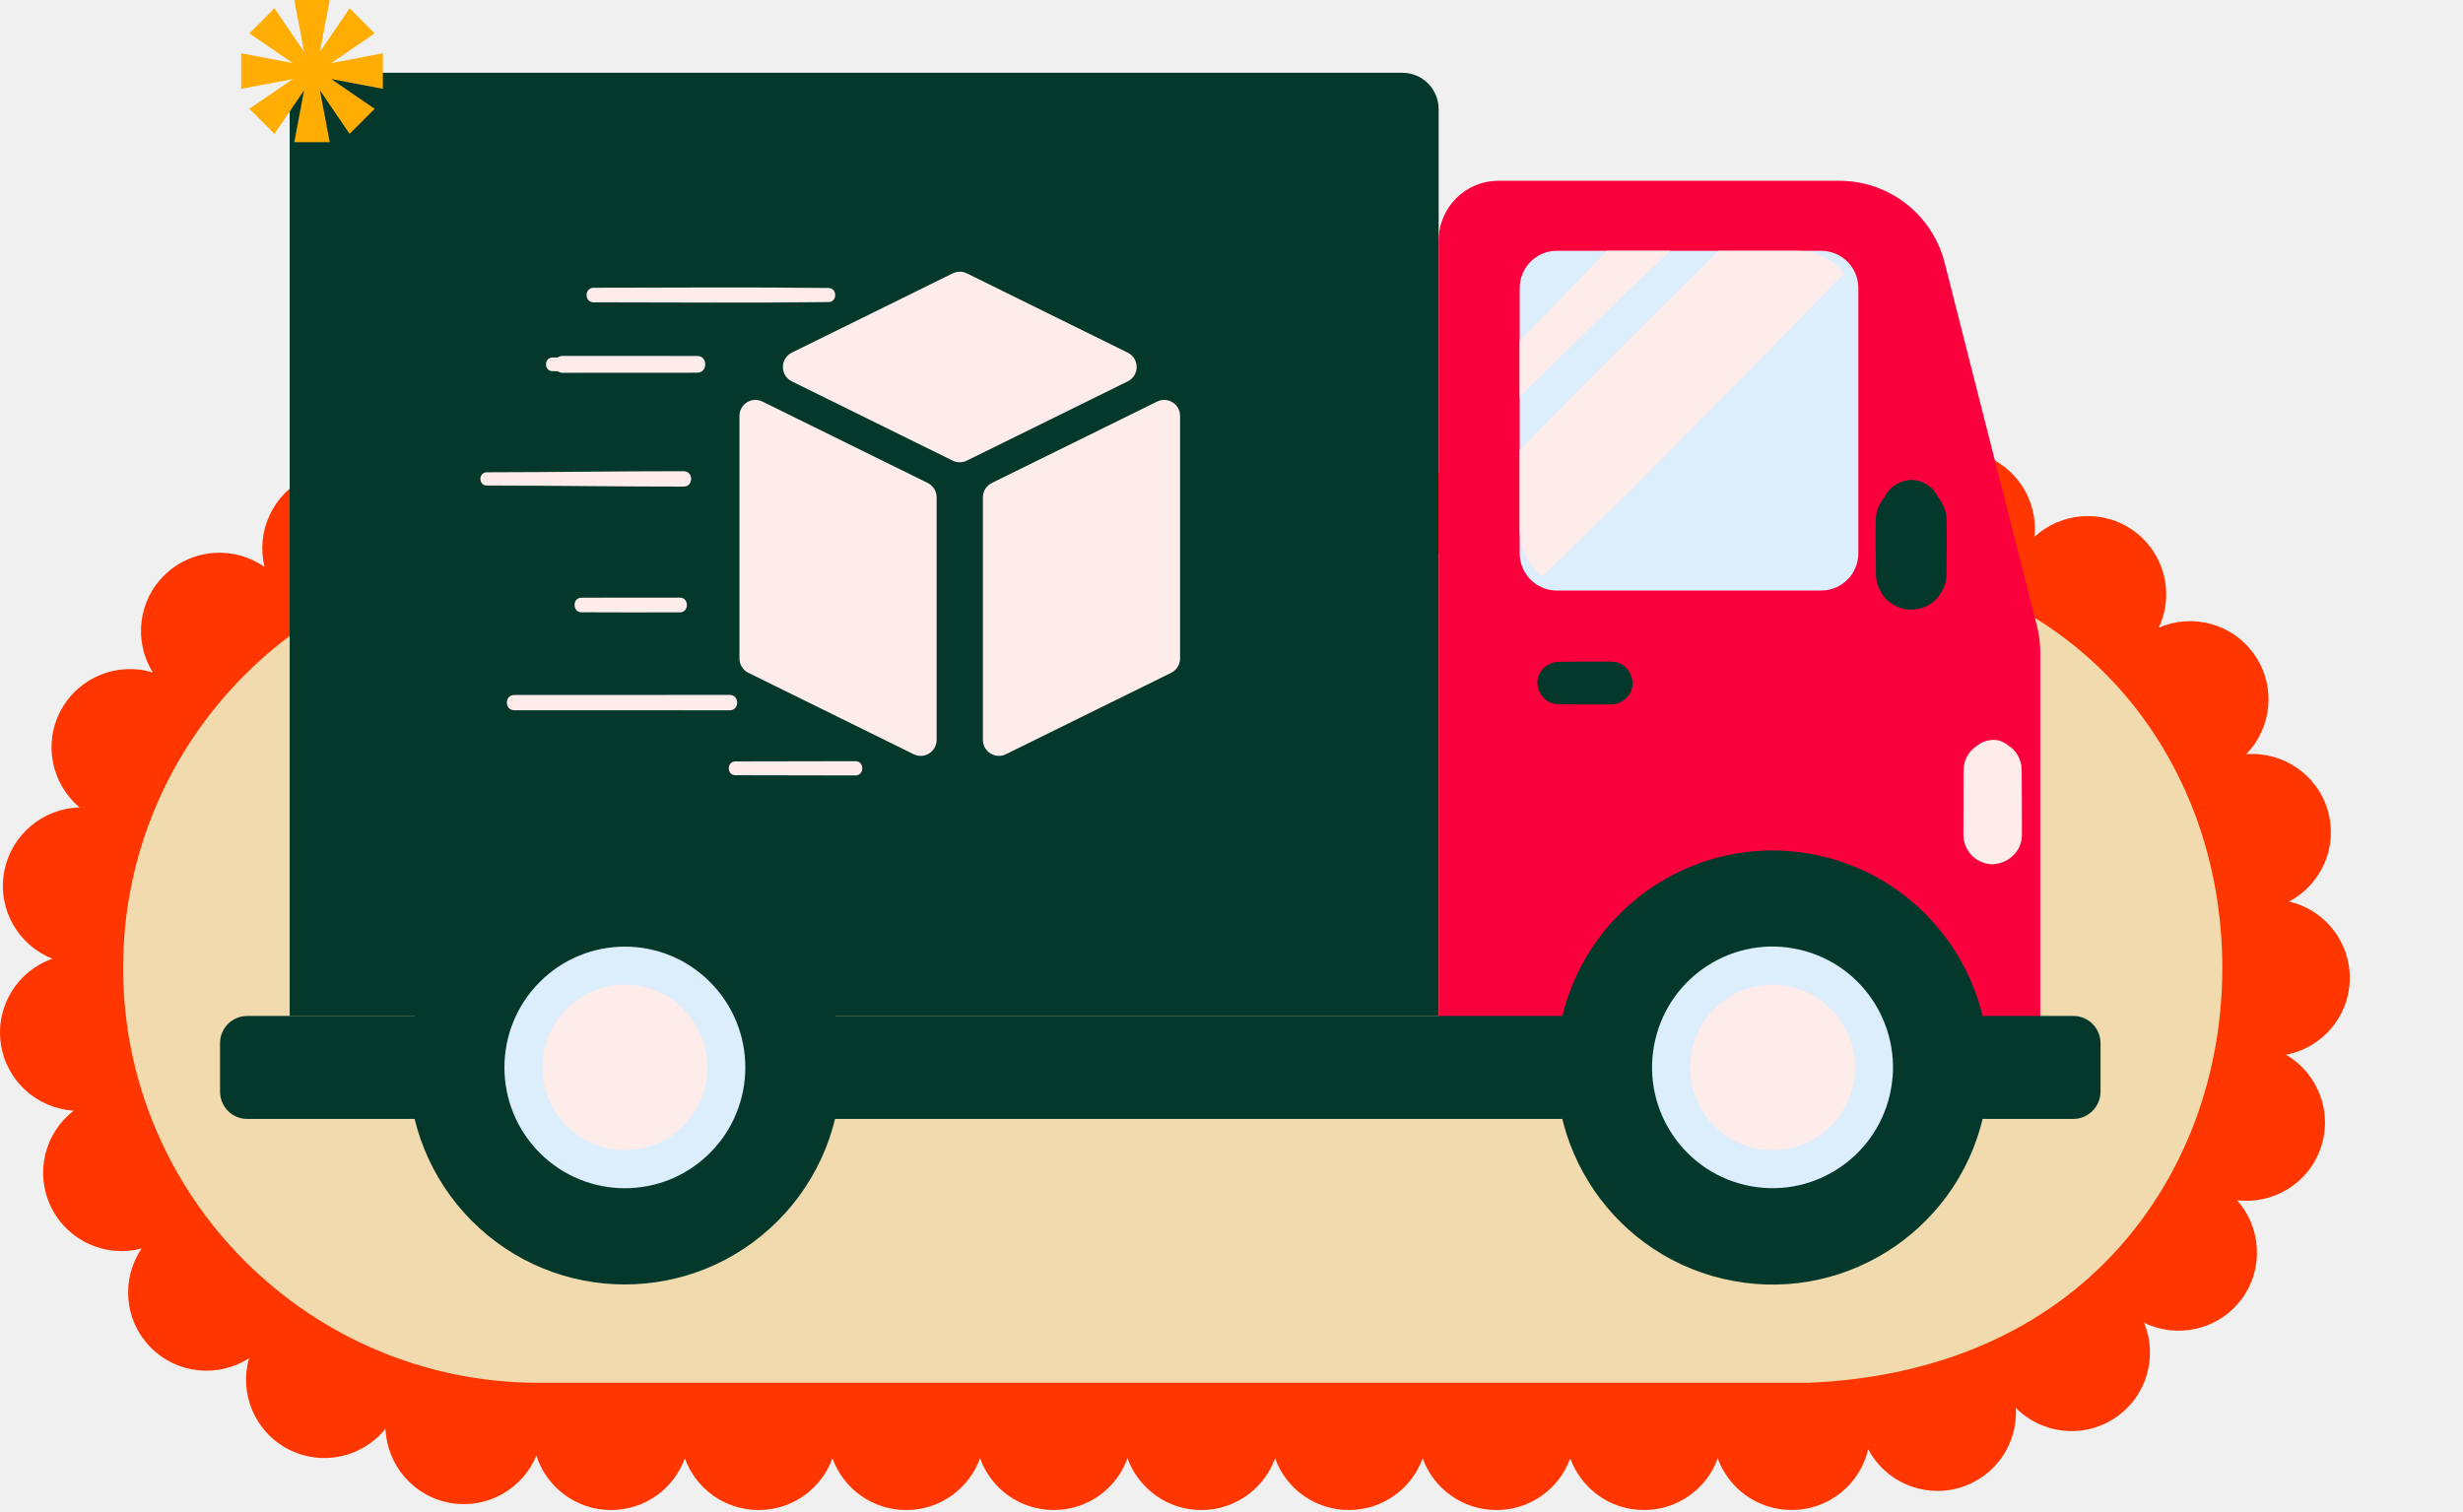
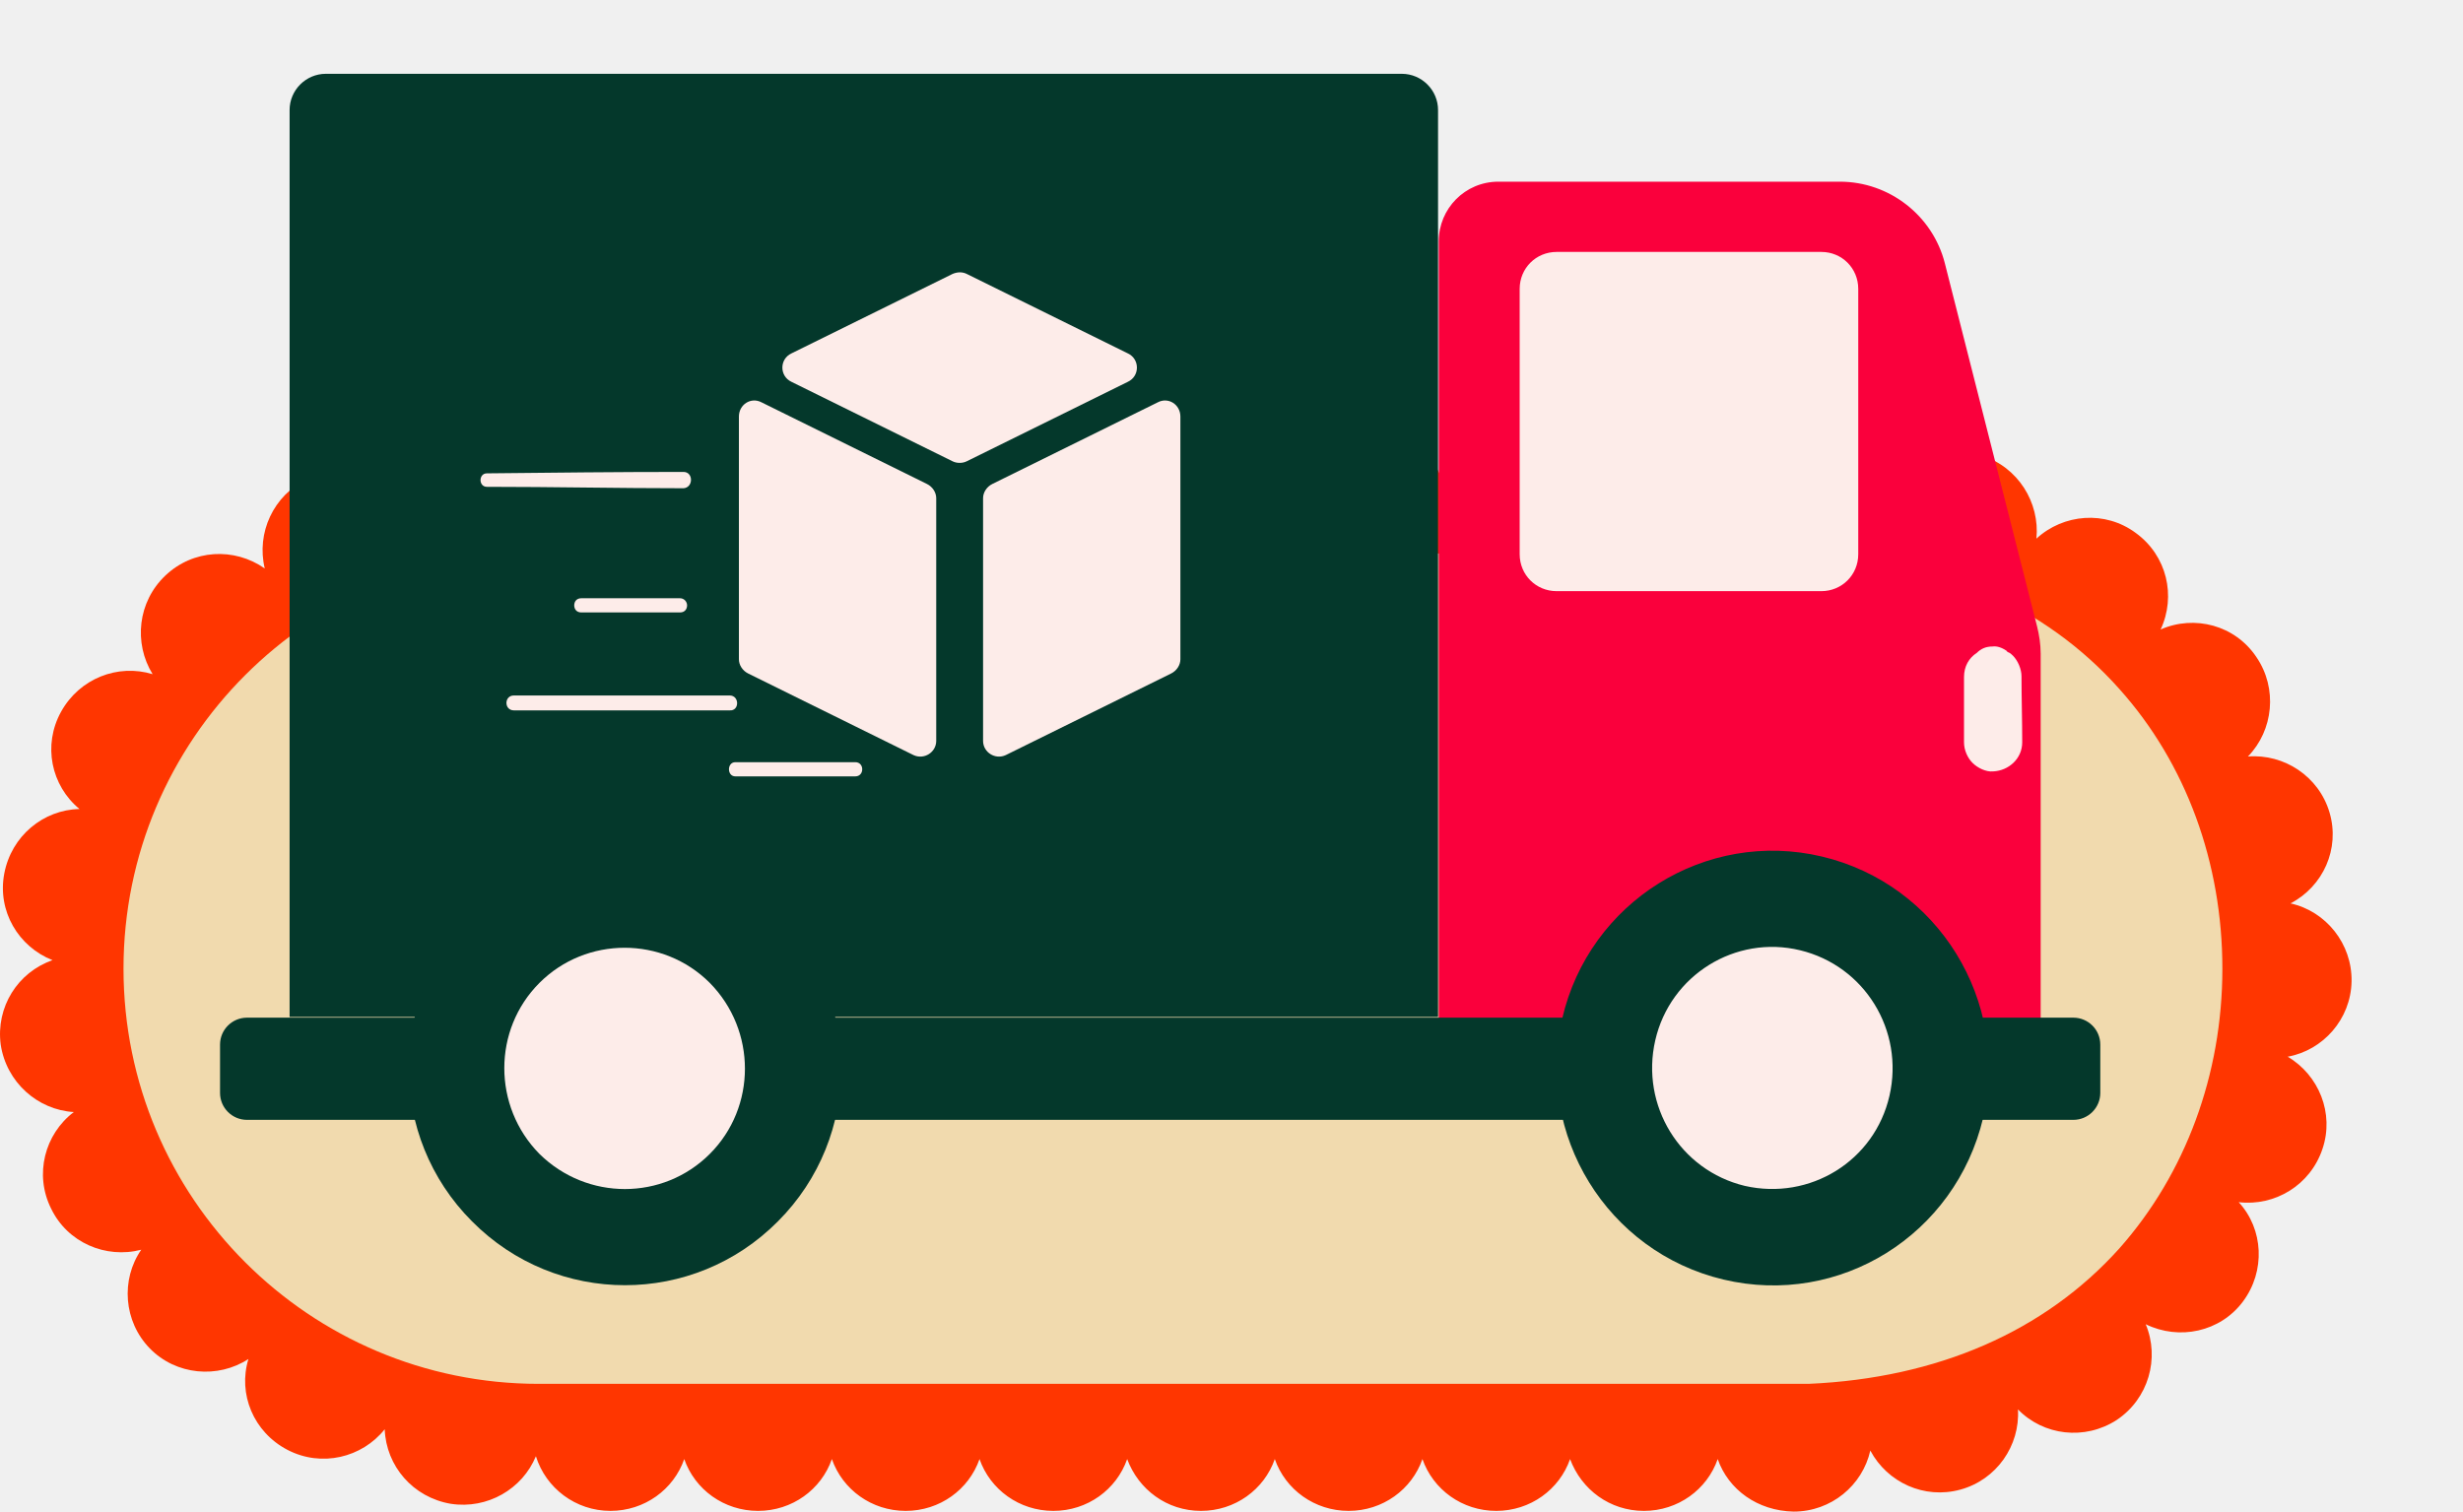
- <svg xmlns="http://www.w3.org/2000/svg" width="347" height="213" viewBox="0 0 347 213" fill="none">
-   <path d="M242 205.485C240.484 209.751 236.392 212.78 231.604 212.78C226.824 212.78 222.759 209.751 221.225 205.485C219.691 209.751 215.626 212.78 210.829 212.78C206.04 212.78 201.966 209.751 200.432 205.485C198.899 209.751 194.824 212.78 190.036 212.78C185.248 212.78 181.173 209.751 179.639 205.485C178.106 209.751 174.04 212.78 169.243 212.78C164.464 212.78 160.398 209.751 158.846 205.485C157.313 209.751 153.247 212.78 148.468 212.78C143.68 212.78 139.605 209.751 138.072 205.485C136.538 209.751 132.454 212.78 127.675 212.78C122.887 212.78 118.812 209.751 117.279 205.485C115.745 209.751 111.679 212.78 106.882 212.78C102.094 212.78 98.019 209.751 96.486 205.485C94.952 209.751 90.877 212.78 86.089 212.78C81.159 212.78 76.995 209.555 75.568 205.111C73.66 209.743 68.765 212.637 63.602 211.809C58.315 210.954 54.508 206.483 54.312 201.326C51.084 205.351 45.369 206.679 40.616 204.211C35.864 201.744 33.662 196.311 35.097 191.377C30.773 194.173 24.941 193.657 21.197 189.836C17.452 186.015 17.059 180.172 19.957 175.923C14.973 177.25 9.588 174.934 7.216 170.134C4.844 165.333 6.289 159.65 10.39 156.506C5.245 156.203 0.841 152.311 0.11 147.02C-0.639 141.73 2.526 136.786 7.385 135.094C2.597 133.206 -0.372 128.147 0.582 122.891C1.536 117.619 6.066 113.896 11.228 113.78C7.269 110.484 6.039 104.766 8.589 100.063C11.148 95.36 16.614 93.249 21.535 94.764C18.807 90.39 19.422 84.574 23.319 80.904C27.215 77.226 33.064 76.932 37.273 79.898C36.033 74.91 38.432 69.557 43.273 67.277C48.124 64.988 53.795 66.529 56.862 70.679C57.245 65.54 61.222 61.22 66.536 60.57C71.654 59.947 76.388 62.93 78.172 67.517C79.634 63.144 83.762 60 88.639 60C93.428 60 97.502 63.046 99.036 67.295C100.57 63.046 104.635 60 109.432 60C114.22 60 118.295 63.046 119.829 67.295C121.362 63.046 125.437 60 130.225 60C135.004 60 139.07 63.046 140.622 67.295C142.155 63.046 146.221 60 151 60C155.788 60 159.863 63.046 161.397 67.295C162.93 63.046 167.014 60 171.793 60C176.581 60 180.656 63.046 182.189 67.295C183.723 63.046 187.798 60 192.586 60C197.374 60 201.449 63.046 202.982 67.295C204.516 63.046 208.582 60 213.379 60C218.158 60 222.241 63.046 223.775 67.295C225.309 63.046 229.383 60 234.171 60C238.951 60 243.016 63.046 244.55 67.295C246.093 63.046 250.167 60 254.946 60C255.098 60 255.25 60 255.401 60.018C255.499 60.018 255.597 60.018 255.695 60.018V60.036C260.929 60.258 265.156 64.079 266.074 68.996C268.615 64.614 273.929 62.405 278.967 63.99C284.058 65.602 287.17 70.555 286.626 75.658C290.407 72.14 296.291 71.677 300.634 74.821C304.994 77.992 306.358 83.746 304.138 88.449C308.899 86.364 314.614 87.887 317.664 92.323C320.704 96.732 320.062 102.584 316.451 106.28C321.587 105.87 326.473 109.095 327.953 114.225C329.433 119.338 327.026 124.646 322.487 127.033C327.472 128.182 331.154 132.689 331.047 138.006C330.94 143.333 327.088 147.688 322.051 148.623C326.491 151.189 328.675 156.604 326.99 161.654C325.296 166.74 320.267 169.76 315.149 169.118C318.618 172.966 318.983 178.853 315.747 183.138C312.501 187.422 306.723 188.678 302.051 186.38C304.057 191.181 302.426 196.872 297.923 199.838C293.456 202.786 287.616 202.056 283.996 198.377C284.317 203.49 281.018 208.291 275.864 209.698C270.782 211.087 265.548 208.674 263.194 204.211C262.079 209.119 257.684 212.771 252.423 212.771C247.617 212.78 243.534 209.743 242 205.485Z" fill="#FF3600" />
-   <path d="M75.862 194.85C43.594 194.85 17.345 168.628 17.345 136.394C17.345 104.16 43.594 77.939 75.862 77.939H254.786C272.966 78.687 288.106 85.287 298.583 97.026C307.945 107.509 313.099 121.493 313.09 136.394C313.09 151.304 307.927 165.288 298.565 175.772C288.088 187.511 272.948 194.102 254.777 194.85H75.862Z" fill="#F1DAAE" />
-   <g clip-path="url(#clip0_227_1578)">
-     <path d="M45.923 10.257H197.571C200.399 10.257 202.683 12.548 202.683 15.385V143.17H40.811V15.385C40.811 12.548 43.095 10.257 45.923 10.257Z" fill="#04382B" />
-     <path d="M211.091 25.478H259.157C266.151 25.478 272.242 30.236 273.971 37.023L286.969 88.176C287.285 89.409 287.448 90.686 287.448 91.962V148.015H202.683V33.913C202.683 29.254 206.447 25.478 211.091 25.478Z" fill="#FA003C" />
-     <path d="M292.093 157.671H34.829C32.719 157.671 31 155.958 31 153.83V147C31 144.883 32.708 143.159 34.829 143.159H292.104C294.214 143.159 295.932 144.872 295.932 147V153.83C295.921 155.947 294.203 157.671 292.093 157.671Z" fill="#04382B" />
-     <path d="M109.587 172.033C121.493 160.089 121.497 140.727 109.595 128.787C97.692 116.848 78.392 116.851 66.486 128.795C54.579 140.739 54.576 160.101 66.478 172.041C78.38 183.98 97.68 183.977 109.587 172.033Z" fill="#04382B" />
-     <path d="M100.034 162.45C106.661 155.803 106.661 145.025 100.034 138.378C93.408 131.73 82.664 131.73 76.038 138.378C69.411 145.025 69.411 155.803 76.038 162.45C82.664 169.097 93.408 169.097 100.034 162.45Z" fill="#DCEDFB" />
-     <path d="M99.667 150.415C99.667 156.853 94.457 162.079 88.039 162.079C81.622 162.079 76.412 156.853 76.412 150.415C76.412 143.977 81.622 138.751 88.039 138.751C94.457 138.751 99.667 143.977 99.667 150.415Z" fill="#FDECE9" />
-     <path d="M279.391 157.398C283.232 140.952 273.061 124.498 256.673 120.646C240.285 116.795 223.887 127.004 220.046 143.45C216.205 159.895 226.376 176.35 242.764 180.201C259.152 184.053 275.551 173.843 279.391 157.398Z" fill="#04382B" />
-     <path d="M266.24 154.297C268.384 145.145 262.727 135.983 253.604 133.832C244.481 131.681 235.347 137.356 233.203 146.508C231.059 155.66 236.716 164.823 245.839 166.973C254.962 169.124 264.096 163.449 266.24 154.297Z" fill="#DCEDFB" />
-     <path d="M261.354 150.415C261.354 156.853 256.144 162.079 249.727 162.079C243.309 162.079 238.099 156.853 238.099 150.415C238.099 143.977 243.309 138.751 249.727 138.751C256.144 138.751 261.354 143.977 261.354 150.415Z" fill="#FDECE9" />
-     <path d="M219.325 83.211H256.59C259.472 83.211 261.811 80.865 261.811 77.974V40.58C261.811 37.688 259.472 35.342 256.59 35.342H219.325C216.443 35.342 214.104 37.688 214.104 40.58V77.963C214.104 80.865 216.443 83.211 219.325 83.211Z" fill="#DCEDFB" />
-     <path d="M253.229 35.353H242.123C237.729 39.685 233.335 44.017 228.973 48.392C224.274 53.117 219.532 57.798 214.909 62.599L214.104 63.439V74.602C214.104 77.297 215.366 79.676 217.291 81.247C217.596 80.952 217.889 80.658 218.194 80.363C220.63 77.984 223.067 75.606 225.514 73.227C230.289 68.579 234.944 63.81 239.643 59.097C246.42 52.288 253.131 45.414 259.82 38.517C258.254 36.597 255.904 35.353 253.229 35.353Z" fill="#FDECE9" />
-     <path d="M226.362 35.353C222.316 39.609 218.216 43.81 214.104 48V55.932C221.109 49.004 228.135 42.086 235.325 35.342H226.362V35.353Z" fill="#FDECE9" />
-     <path d="M227.015 93.228C224.535 93.228 222.044 93.206 219.564 93.272C219.075 93.261 218.596 93.402 218.172 93.642C217.911 93.773 217.672 93.937 217.465 94.144C217.335 94.275 217.215 94.428 217.106 94.592C216.769 95.072 216.573 95.65 216.595 96.25C216.628 96.96 216.889 97.603 217.291 98.105C217.824 98.793 218.618 99.251 219.553 99.218C222.033 99.284 224.524 99.262 227.004 99.262C228.571 99.262 230.082 97.876 230.006 96.25C229.941 94.614 228.701 93.228 227.015 93.228Z" fill="#04382B" />
-     <path d="M274.243 73.303C274.243 72.42 273.971 71.514 273.504 70.739C273.46 70.674 273.438 70.587 273.384 70.521C273.297 70.379 273.177 70.27 273.08 70.139C272.862 69.659 272.568 69.201 272.22 68.862C271.491 68.132 270.295 67.586 269.251 67.629C267.543 67.706 266.14 68.666 265.476 70.096C264.737 71.012 264.269 72.092 264.269 73.303C264.269 74.995 264.193 76.73 264.28 78.443L264.291 80.92C264.291 81.793 264.563 82.687 265.02 83.462C265.063 83.538 265.096 83.615 265.139 83.691C265.313 83.964 265.52 84.215 265.748 84.444C266.608 85.306 268.022 85.961 269.262 85.906C270.545 85.852 271.872 85.426 272.775 84.444C273.667 83.473 274.232 82.273 274.232 80.92C274.232 80.091 274.232 79.272 274.243 78.443C274.32 76.73 274.243 75.006 274.243 73.303Z" fill="#04382B" />
-     <path d="M284.827 108.493C284.838 107.446 284.37 106.333 283.63 105.591C283.446 105.405 283.217 105.231 282.978 105.078C282.902 105.012 282.826 104.947 282.739 104.881C282.151 104.467 281.455 104.227 280.737 104.259C279.867 104.303 279.106 104.609 278.496 105.111C277.398 105.831 276.658 107.042 276.647 108.493C276.626 111.548 276.615 114.593 276.615 117.648C276.615 118.706 277.072 119.819 277.822 120.572C278.54 121.292 279.715 121.827 280.737 121.783C282.967 121.685 284.86 119.961 284.86 117.648C284.87 114.593 284.849 111.537 284.827 108.493Z" fill="#FDECE9" />
-     <path d="M128.719 106.278L105.442 94.81C104.67 94.428 104.181 93.642 104.181 92.791V58.606C104.181 56.936 105.921 55.845 107.422 56.587L130.699 68.055C131.471 68.437 131.961 69.222 131.961 70.074V104.259C131.95 105.929 130.209 107.02 128.719 106.278Z" fill="#FDECE9" />
-     <path d="M141.717 106.278L164.994 94.81C165.767 94.428 166.256 93.642 166.256 92.791V58.606C166.256 56.936 164.516 55.845 163.015 56.587L139.738 68.055C138.966 68.437 138.476 69.222 138.476 70.074V104.259C138.487 105.929 140.227 107.02 141.717 106.278Z" fill="#FDECE9" />
-     <path d="M134.223 38.518L111.555 49.691C109.88 50.52 109.88 52.91 111.555 53.739L134.223 64.912C134.843 65.218 135.583 65.218 136.203 64.912L158.881 53.739C160.556 52.91 160.556 50.52 158.881 49.691L136.213 38.518C135.583 38.212 134.854 38.212 134.223 38.518Z" fill="#FDECE9" />
-     <path d="M116.711 40.58C105.693 40.449 94.663 40.536 83.634 40.547C82.97 40.547 82.644 41.06 82.644 41.573C82.644 42.086 82.97 42.609 83.634 42.599C94.652 42.609 105.693 42.697 116.711 42.566C117.353 42.577 117.668 42.075 117.668 41.573C117.668 41.082 117.353 40.58 116.711 40.58Z" fill="#FDECE9" />
-     <path d="M98.231 50.16C91.9 50.16 85.57 50.149 79.24 50.149C78.968 50.149 78.761 50.248 78.587 50.367C78.337 50.367 78.087 50.378 77.847 50.378C77.227 50.378 76.923 50.858 76.923 51.339C76.923 51.819 77.227 52.299 77.847 52.299C78.098 52.299 78.348 52.31 78.587 52.31C78.761 52.441 78.968 52.528 79.24 52.528L98.231 52.517C99.732 52.517 99.743 50.16 98.231 50.16Z" fill="#FDECE9" />
-     <path d="M120.518 107.26C114.884 107.271 109.239 107.282 103.604 107.293C102.984 107.293 102.669 107.784 102.669 108.264C102.669 108.755 102.984 109.235 103.604 109.235C109.239 109.246 114.884 109.257 120.518 109.268C121.813 109.268 121.813 107.26 120.518 107.26Z" fill="#FDECE9" />
-     <path d="M102.81 97.92C92.683 97.92 82.557 97.92 72.441 97.931C71.06 97.931 71.06 100.08 72.441 100.08C82.568 100.091 92.694 100.091 102.81 100.091C104.202 100.091 104.213 97.92 102.81 97.92Z" fill="#FDECE9" />
-     <path d="M95.773 84.215H95.077C90.693 84.215 86.31 84.204 81.927 84.226C81.263 84.226 80.937 84.739 80.948 85.252C80.948 85.764 81.274 86.277 81.927 86.277C86.31 86.31 90.693 86.288 95.077 86.288C95.305 86.288 95.544 86.288 95.773 86.288C96.436 86.288 96.774 85.775 96.774 85.252C96.774 84.728 96.447 84.204 95.773 84.215Z" fill="#FDECE9" />
-     <path d="M96.327 66.397C87.082 66.397 77.826 66.538 68.58 66.549C67.383 66.549 67.383 68.415 68.58 68.415C77.826 68.426 87.082 68.568 96.327 68.568C97.72 68.568 97.72 66.397 96.327 66.397Z" fill="#FDECE9" />
-     <path d="M53.94 7.507L46.663 8.893L52.787 4.703L49.252 1.168L45.075 7.311L46.456 0H41.464L42.845 7.311L38.669 1.168L35.133 4.703L41.257 8.893L33.98 7.507V12.515L41.257 11.141L35.133 15.331L38.669 18.866L42.845 12.723L41.464 20.034H46.456L45.075 12.723L49.252 18.866L52.787 15.331L46.663 11.141L53.94 12.515V7.507Z" fill="#FFAD03" />
+ <svg xmlns="http://www.w3.org/2000/svg" xmlns:xlink="http://www.w3.org/1999/xlink" version="1.1" id="Capa_1" x="0px" y="0px" viewBox="0 0 347 213" style="enable-background:new 0 0 347 213;" xml:space="preserve">
+   <style type="text/css">
+ 	.st0{fill:#FF3600;}
+ 	.st1{fill:#F1DAAE;}
+ 	.st2{clip-path:url(#SVGID_1_);}
+ 	.st3{fill:#04382B;}
+ 	.st4{fill:#FA003C;}
+ 	.st5{fill:#FDECE9;}
+ </style>
+   <g>
+     <path class="st0" d="M242,205.6c-1.5,4.3-5.6,7.3-10.4,7.3c-4.8,0-8.8-3-10.4-7.3c-1.5,4.3-5.6,7.3-10.4,7.3c-4.8,0-8.9-3-10.4-7.3   c-1.5,4.3-5.6,7.3-10.4,7.3c-4.8,0-8.9-3-10.4-7.3c-1.5,4.3-5.6,7.3-10.4,7.3c-4.8,0-8.8-3-10.4-7.3c-1.5,4.3-5.6,7.3-10.4,7.3   c-4.8,0-8.9-3-10.4-7.3c-1.5,4.3-5.6,7.3-10.4,7.3c-4.8,0-8.9-3-10.4-7.3c-1.5,4.3-5.6,7.3-10.4,7.3c-4.8,0-8.9-3-10.4-7.3   c-1.5,4.3-5.6,7.3-10.4,7.3c-4.9,0-9.1-3.2-10.5-7.7c-1.9,4.6-6.8,7.5-12,6.7c-5.3-0.9-9.1-5.3-9.3-10.5c-3.2,4-8.9,5.4-13.7,2.9   c-4.8-2.5-7-7.9-5.5-12.8c-4.3,2.8-10.2,2.3-13.9-1.5c-3.7-3.8-4.1-9.7-1.2-13.9c-5,1.3-10.4-1-12.7-5.8   c-2.4-4.8-0.9-10.5,3.2-13.6c-5.1-0.3-9.5-4.2-10.3-9.5c-0.7-5.3,2.4-10.2,7.3-11.9c-4.8-1.9-7.8-6.9-6.8-12.2   c1-5.3,5.5-9,10.6-9.1c-4-3.3-5.2-9-2.6-13.7c2.6-4.7,8-6.8,12.9-5.3c-2.7-4.4-2.1-10.2,1.8-13.9c3.9-3.7,9.7-4,14-1   c-1.2-5,1.2-10.3,6-12.6c4.9-2.3,10.5-0.7,13.6,3.4c0.4-5.1,4.4-9.5,9.7-10.1c5.1-0.6,9.9,2.4,11.6,6.9c1.5-4.4,5.6-7.5,10.5-7.5   c4.8,0,8.9,3,10.4,7.3c1.5-4.2,5.6-7.3,10.4-7.3c4.8,0,8.9,3,10.4,7.3c1.5-4.2,5.6-7.3,10.4-7.3c4.8,0,8.8,3,10.4,7.3   c1.5-4.2,5.6-7.3,10.4-7.3c4.8,0,8.9,3,10.4,7.3c1.5-4.2,5.6-7.3,10.4-7.3c4.8,0,8.9,3,10.4,7.3c1.5-4.2,5.6-7.3,10.4-7.3   s8.9,3,10.4,7.3c1.5-4.2,5.6-7.3,10.4-7.3c4.8,0,8.9,3,10.4,7.3c1.5-4.2,5.6-7.3,10.4-7.3c4.8,0,8.8,3,10.4,7.3   c1.5-4.2,5.6-7.3,10.4-7.3c0.2,0,0.3,0,0.5,0c0.1,0,0.2,0,0.3,0v0c5.2,0.2,9.5,4,10.4,9c2.5-4.4,7.9-6.6,12.9-5   c5.1,1.6,8.2,6.6,7.7,11.7c3.8-3.5,9.7-4,14-0.8c4.4,3.2,5.7,8.9,3.5,13.6c4.8-2.1,10.5-0.6,13.5,3.9c3,4.4,2.4,10.3-1.2,14   c5.1-0.4,10,2.8,11.5,7.9c1.5,5.1-0.9,10.4-5.5,12.8c5,1.1,8.7,5.7,8.6,11c-0.1,5.3-4,9.7-9,10.6c4.4,2.6,6.6,8,4.9,13   c-1.7,5.1-6.7,8.1-11.8,7.5c3.5,3.8,3.8,9.7,0.6,14c-3.2,4.3-9,5.5-13.7,3.2c2,4.8,0.4,10.5-4.1,13.5c-4.5,2.9-10.3,2.2-13.9-1.5   c0.3,5.1-3,9.9-8.1,11.3c-5.1,1.4-10.3-1-12.7-5.5c-1.1,4.9-5.5,8.6-10.8,8.6C247.6,212.9,243.5,209.9,242,205.6z" />
+     <path class="st1" d="M75.9,195c-32.3,0-58.5-26.2-58.5-58.5S43.6,78,75.9,78h178.9c18.2,0.7,33.3,7.3,43.8,19.1   c9.4,10.5,14.5,24.5,14.5,39.4c0,14.9-5.2,28.9-14.5,39.4c-10.5,11.7-25.6,18.3-43.8,19.1H75.9z" />
+     <g>
+       <defs>
+         <rect id="SVGID_3_" x="31" y="0.1" width="316" height="181" />
+       </defs>
+       <clipPath id="SVGID_1_">
+         <use xlink:href="#SVGID_3_" style="overflow:visible;" />
+       </clipPath>
+       <g class="st2">
+         <path class="st3" d="M45.9,10.4h151.6c2.8,0,5.1,2.3,5.1,5.1v127.8H40.8V15.5C40.8,12.7,43.1,10.4,45.9,10.4z" />
+         <path class="st4" d="M211.1,25.6h48.1c7,0,13.1,4.8,14.8,11.5l13,51.2c0.3,1.2,0.5,2.5,0.5,3.8v56.1h-84.8V34     C202.7,29.4,206.4,25.6,211.1,25.6z" />
+         <path class="st3" d="M292.1,157.8H34.8c-2.1,0-3.8-1.7-3.8-3.8v-6.8c0-2.1,1.7-3.8,3.8-3.8h257.3c2.1,0,3.8,1.7,3.8,3.8v6.8     C295.9,156.1,294.2,157.8,292.1,157.8z" />
+         <path class="st3" d="M109.6,172.1c11.9-11.9,11.9-31.3,0-43.2c-11.9-11.9-31.2-11.9-43.1,0c-11.9,11.9-11.9,31.3,0,43.2     C78.4,184.1,97.7,184.1,109.6,172.1z" />
+         <path class="st5" d="M100,162.6c6.6-6.6,6.6-17.4,0-24.1c-6.6-6.6-17.4-6.6-24,0c-6.6,6.6-6.6,17.4,0,24.1     C82.7,169.2,93.4,169.2,100,162.6z" />
+         <path class="st3" d="M279.4,157.5c3.8-16.4-6.3-32.9-22.7-36.8c-16.4-3.9-32.8,6.4-36.6,22.8c-3.8,16.4,6.3,32.9,22.7,36.8     C259.2,184.2,275.5,174,279.4,157.5z" />
+         <path class="st5" d="M266.2,154.4c2.1-9.2-3.5-18.3-12.6-20.5c-9.1-2.2-18.3,3.5-20.4,12.7c-2.1,9.2,3.5,18.3,12.6,20.5     C255,169.2,264.1,163.6,266.2,154.4z" />
+         <path class="st5" d="M219.3,83.3h37.3c2.9,0,5.2-2.3,5.2-5.2V40.7c0-2.9-2.3-5.2-5.2-5.2h-37.3c-2.9,0-5.2,2.3-5.2,5.2v37.4     C214.1,81,216.4,83.3,219.3,83.3z" />
+         <path class="st5" d="M284.8,95.3c0-1-0.5-2.2-1.2-2.9c-0.2-0.2-0.4-0.4-0.7-0.5c-0.1-0.1-0.2-0.1-0.2-0.2c-0.6-0.4-1.3-0.7-2-0.6     c-0.9,0-1.6,0.3-2.2,0.9c-1.1,0.7-1.8,1.9-1.8,3.4c0,3.1,0,6.1,0,9.2c0,1.1,0.5,2.2,1.2,2.9c0.7,0.7,1.9,1.3,2.9,1.2     c2.2-0.1,4.1-1.8,4.1-4.1C284.9,101.4,284.8,98.4,284.8,95.3z" />
+         <path class="st5" d="M128.7,106.4l-23.3-11.5c-0.8-0.4-1.3-1.2-1.3-2V58.7c0-1.7,1.7-2.8,3.2-2l23.3,11.5c0.8,0.4,1.3,1.2,1.3,2     v34.2C131.9,106,130.2,107.1,128.7,106.4z" />
+         <path class="st5" d="M141.7,106.4L165,94.9c0.8-0.4,1.3-1.2,1.3-2V58.7c0-1.7-1.7-2.8-3.2-2l-23.3,11.5c-0.8,0.4-1.3,1.2-1.3,2     v34.2C138.5,106,140.2,107.1,141.7,106.4z" />
+         <path class="st5" d="M134.2,38.6l-22.7,11.2c-1.7,0.8-1.7,3.2,0,4L134.2,65c0.6,0.3,1.4,0.3,2,0l22.7-11.2c1.7-0.8,1.7-3.2,0-4     l-22.7-11.2C135.6,38.3,134.9,38.3,134.2,38.6z" />
+         <path class="st5" d="M120.5,107.4c-5.6,0-11.3,0-16.9,0c-0.6,0-0.9,0.5-0.9,1c0,0.5,0.3,1,0.9,1c5.6,0,11.3,0,16.9,0     C121.8,109.4,121.8,107.4,120.5,107.4z" />
+         <path class="st5" d="M102.8,98c-10.1,0-20.3,0-30.4,0c-1.4,0-1.4,2.1,0,2.1c10.1,0,20.3,0,30.4,0C104.2,100.2,104.2,98,102.8,98z     " />
+         <path class="st5" d="M95.8,84.3h-0.7c-4.4,0-8.8,0-13.2,0c-0.7,0-1,0.5-1,1c0,0.5,0.3,1,1,1c4.4,0,8.8,0,13.2,0     c0.2,0,0.5,0,0.7,0c0.7,0,1-0.5,1-1C96.8,84.8,96.4,84.3,95.8,84.3z" />
+         <path class="st5" d="M96.3,66.5c-9.2,0-18.5,0.1-27.7,0.2c-1.2,0-1.2,1.9,0,1.9c9.2,0,18.5,0.2,27.7,0.2     C97.7,68.7,97.7,66.5,96.3,66.5z" />
+       </g>
+     </g>
  </g>
-   <defs>
-     <clipPath id="clip0_227_1578">
-       <rect width="316" height="181" fill="white" transform="translate(31)" />
-     </clipPath>
-   </defs>
</svg>
